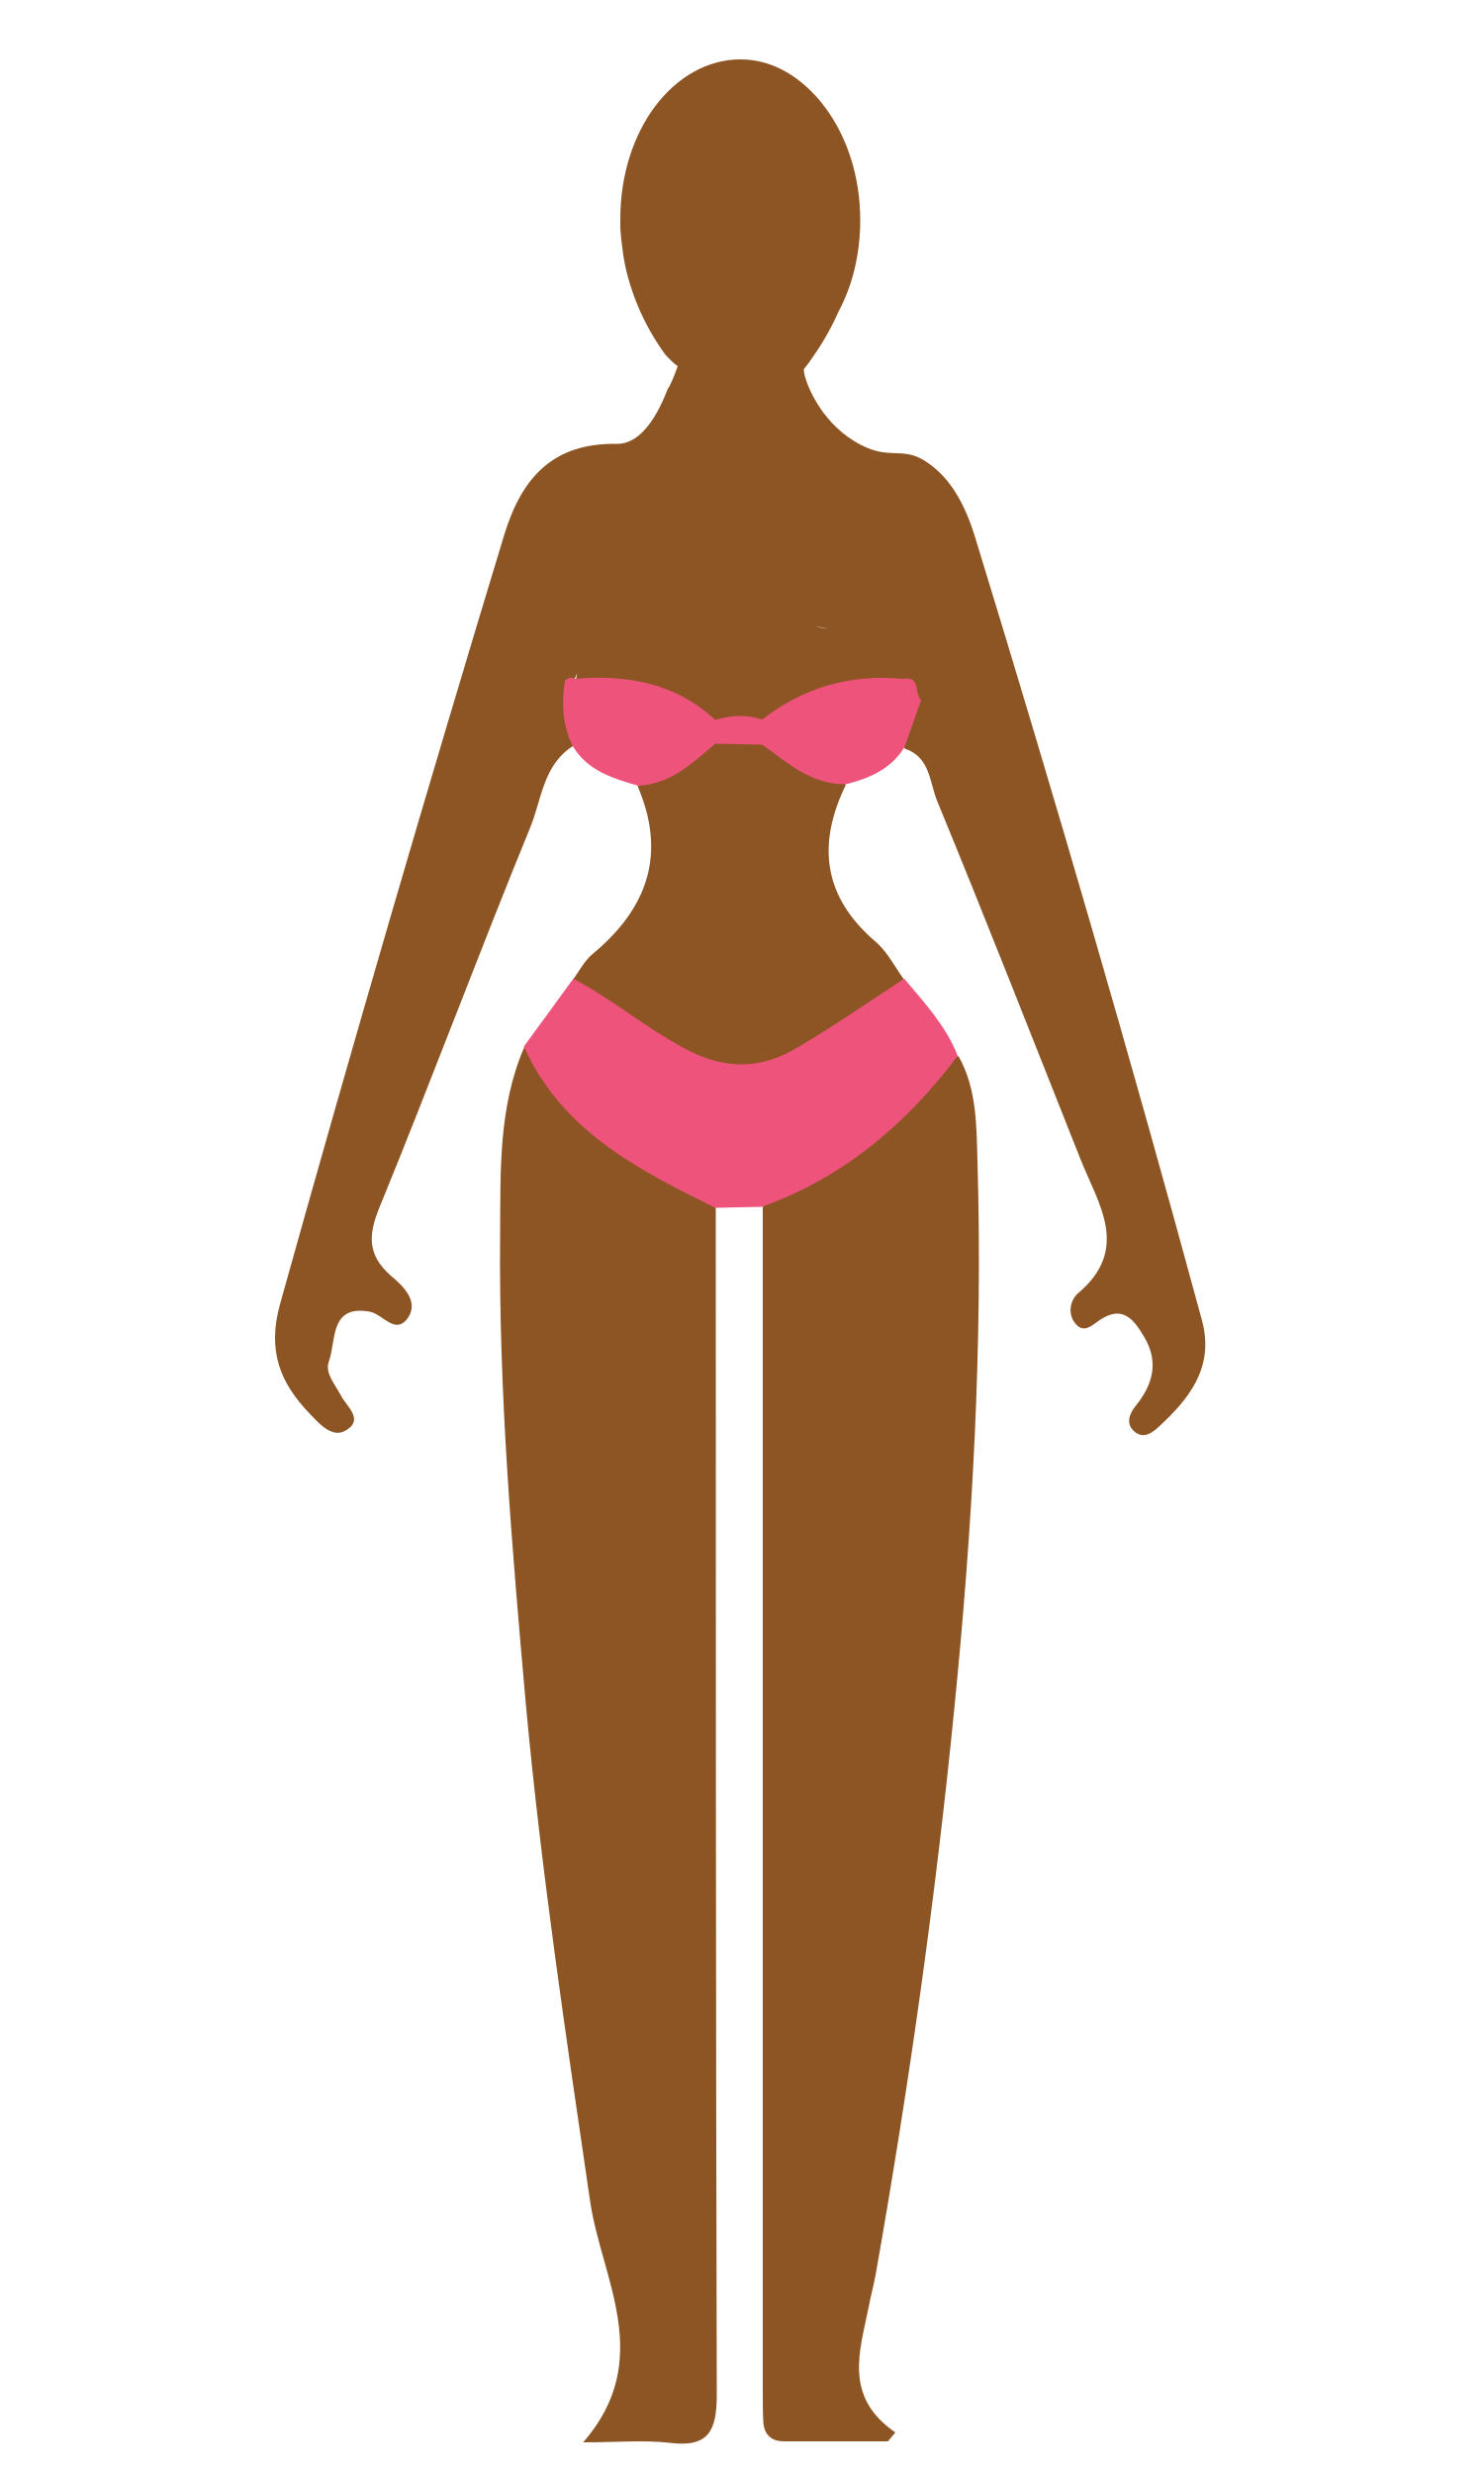
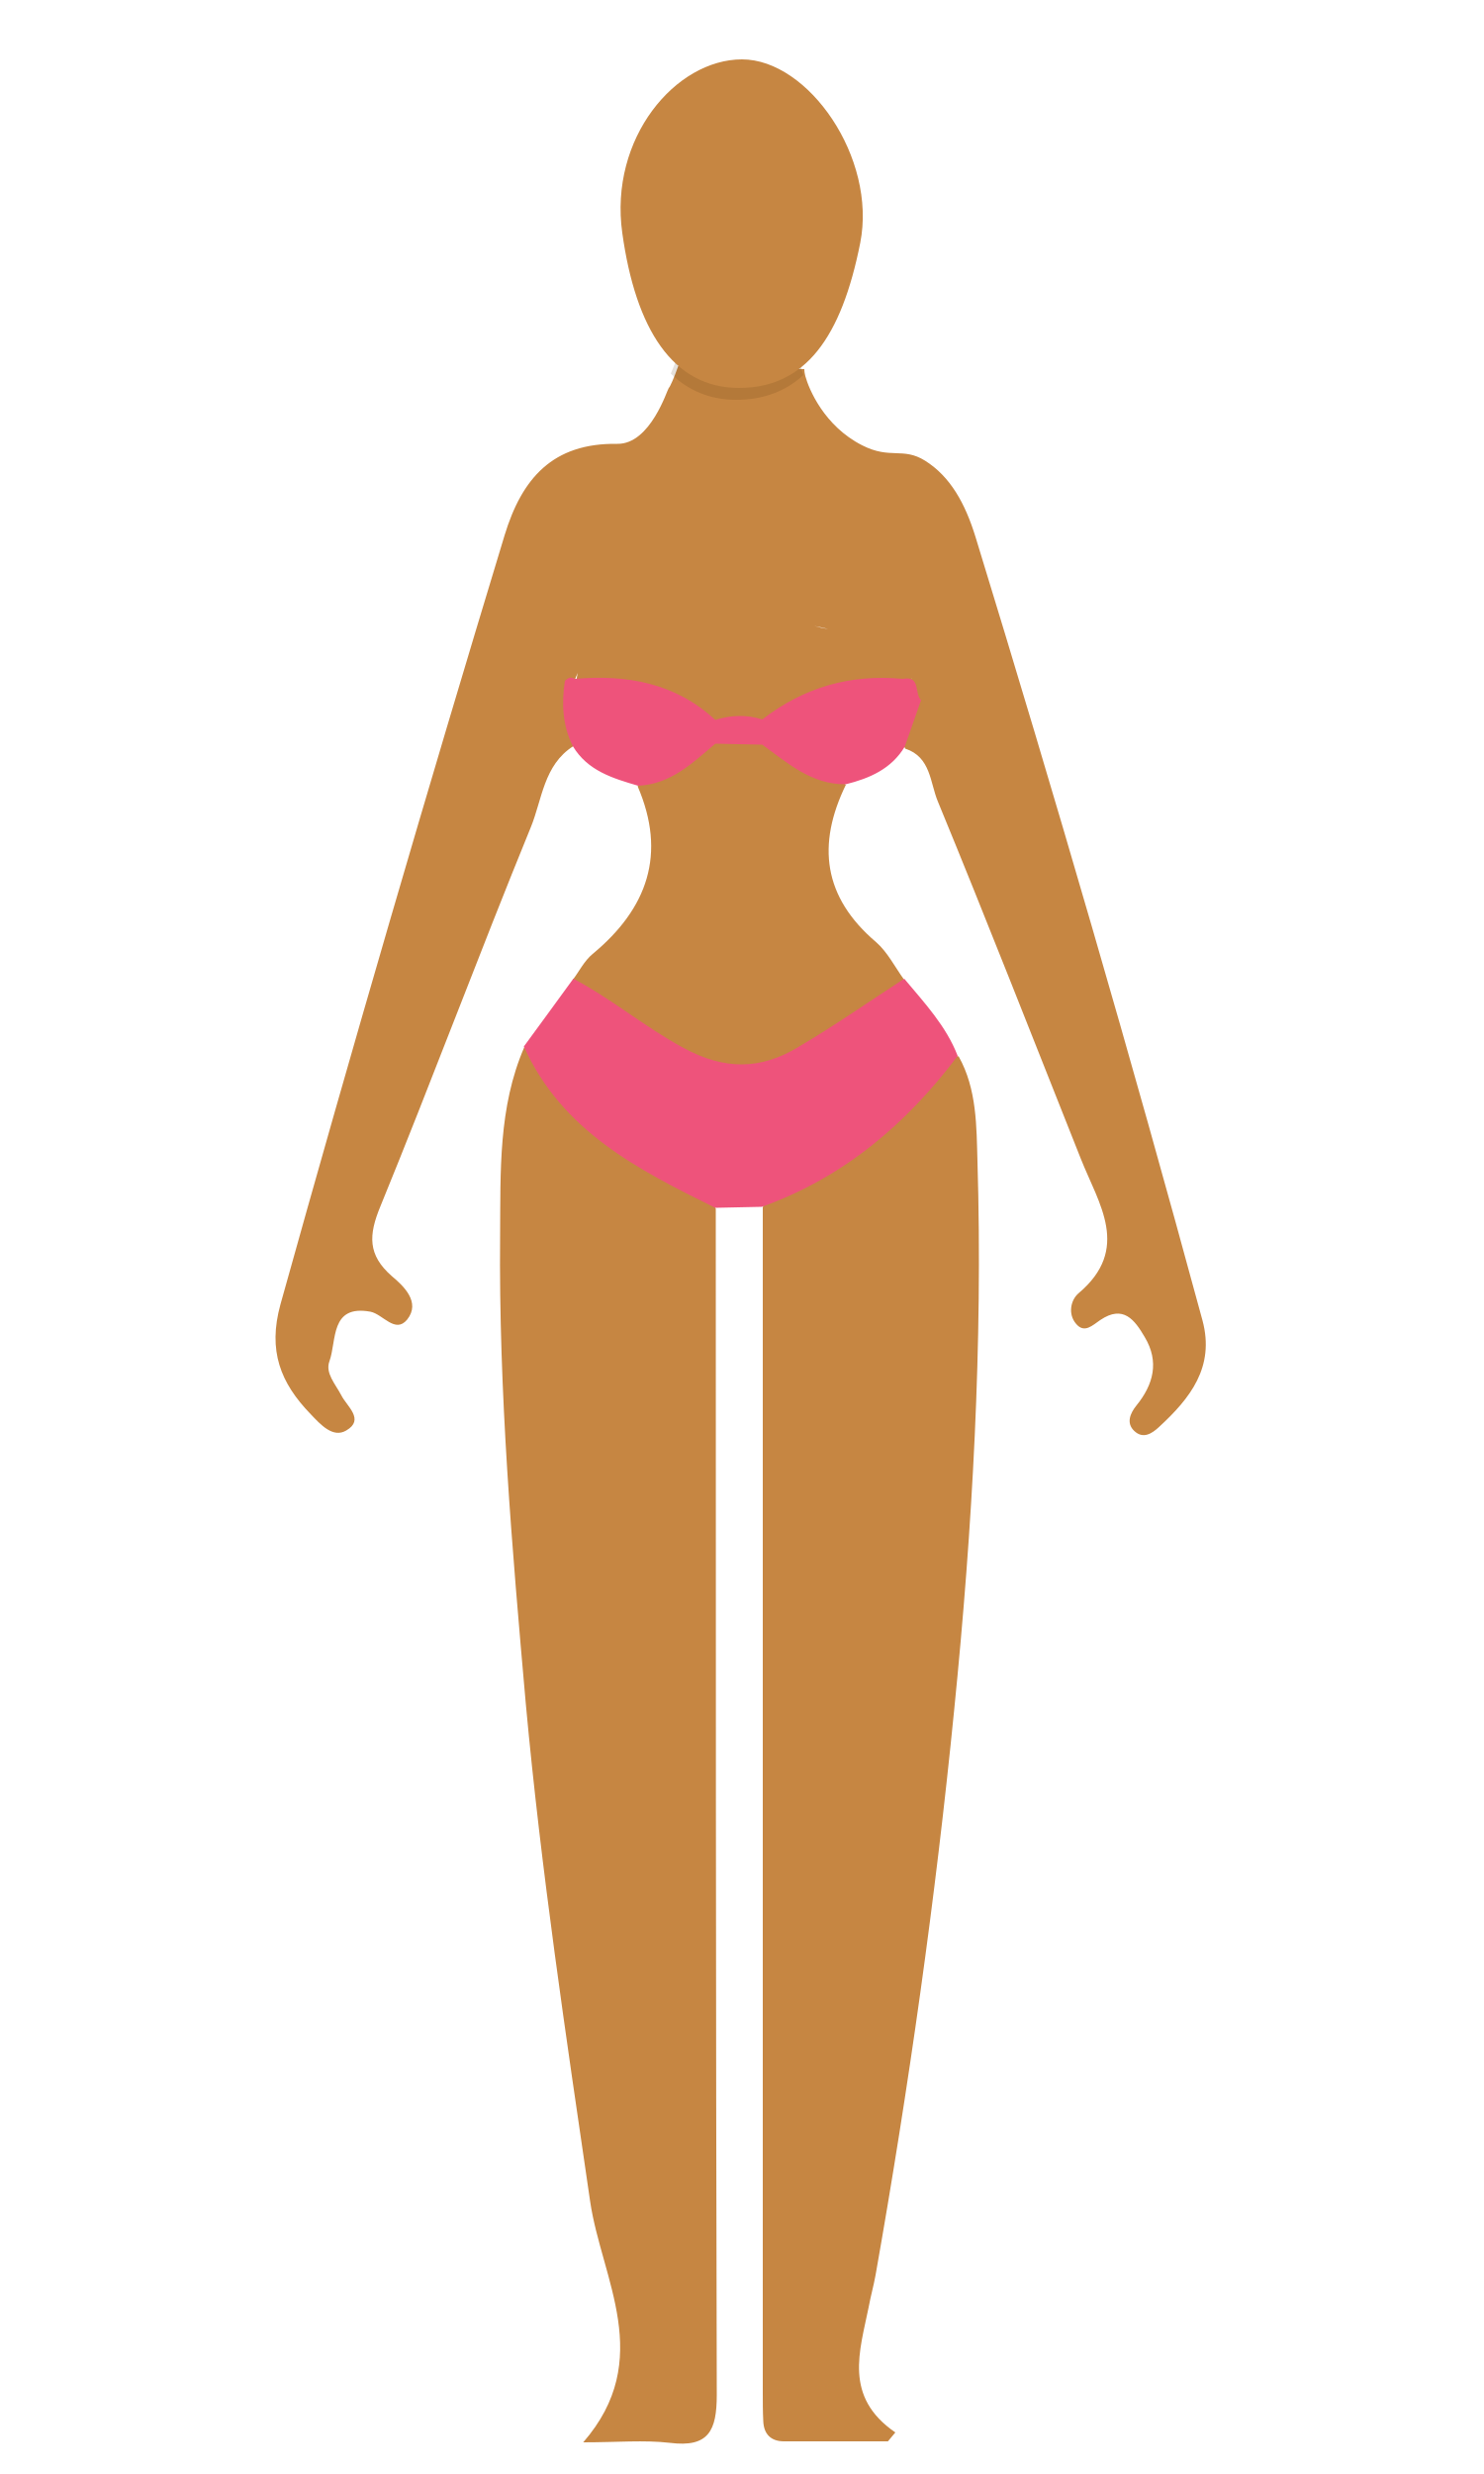
<svg xmlns="http://www.w3.org/2000/svg" version="1.1" id="Layer_1" x="0px" y="0px" viewBox="0 0 300 500" style="enable-background:new 0 0 300 500;" xml:space="preserve">
  <style type="text/css">
- 	.st0{fill:#8D5524;}
+ 	.st0{fill:#C68642;}
	.st1{fill:#EE537B;}
+ 	.st2{opacity:0.14;fill:#422200;}
</style>
-   <path id="path4660" class="st0" d="M149.7,12c-6.7,0-12.8,3.6-17.2,9.4s-7.1,13.9-7.1,22.8c0,0.2,0,0.4,0,0.6c0,0.1,0,0.1,0,0.2  c0,0.1,0,0.3,0,0.4c0,1.1,0.1,2.1,0.2,3.1c0,0.2,0.1,0.4,0.1,0.7c0.1,0.8,0.2,1.6,0.3,2.4c0.1,0.7,0.3,1.5,0.4,2.2c0,0,0,0,0,0  c1.5,6.7,4.3,12.7,8.2,18c0.8,0.8,1.5,1.6,2.4,2.2c-0.8,2.3-1.7,4.3-1.9,4.4c-0.3,0.3-3.7,11.4-10.4,11.3  c-13.1-0.2-19.3,7-22.8,18.5c-15.7,51.7-30.8,103.4-45.3,155.4c-2.6,9.4,0,15.9,6.1,22.2c2,2.1,4.5,4.9,7.2,3.3  c3.8-2.2,0.1-4.9-1-7.1c-1.2-2.3-3.3-4.5-2.4-6.9c1.5-4.2,0.1-11.5,8.3-10c2.5,0.5,5,4.5,7.4,1.6c2.8-3.5-0.7-6.8-3.1-8.8  c-4.9-4.3-4.7-8.3-2.3-14.1c10.4-25.4,20-51.2,30.4-76.6c2.3-5.6,2.6-12.6,8.6-16.4c1.9-4.1,0.7-8.2-0.5-12.2  c0.2-0.4,0.4-0.8,0.6-1.2c0.1,0,0.1,0,0.2,0c0.2-0.5,0.4-1,0.6-1.4c-0.2,0.8-0.3,1.6-0.4,2.5c9.7,2.1,19.7,3.2,28.4,8.8  c3.1,0.7,6.2,0.7,9.3,0.1c8.9-4.7,18.5-7,28.3-8.7c0.1-0.4,0.1-0.8,0.2-1.1c0.5,0.6,1.1,1.2,1.6,1.9c-0.1,0.5-0.3,1-0.3,1.5  c0.2,3.5-3.1,6.7-0.9,10.3c5.2,1.7,5,6.9,6.6,10.7c9.9,24,19.3,48.1,28.9,72.2c3.6,9.1,10.2,18.2-0.5,27.2c-1.6,1.4-2.1,4.2-0.5,6.1  c1.7,2.1,3.4,0.3,4.9-0.7c4.7-3.2,7,0,9,3.4c3,5,1.8,9.6-1.7,13.9c-1.2,1.5-2.1,3.5-0.4,5.1c1.8,1.7,3.6,0.5,5-0.8  c6.3-5.8,11.3-12.1,8.8-21.5c-14.4-53.1-29.8-105.9-45.9-158.4c-2.1-6.8-5.1-12.2-10.2-15.4c-4.5-2.8-7-0.2-12.7-3.1  c-7.7-3.9-10.8-11.4-11.5-14c-0.1-0.4-0.2-0.9-0.2-1.4c0.6-0.7,1.2-1.5,1.7-2.3c2-2.8,3.8-5.9,5.3-9.3c2.8-5.2,4.4-11.6,4.4-18.5  c0-8.9-2.7-16.9-7.1-22.8S156.4,12,149.7,12z M164.6,126.5c0.9,0.2,1.9,0.4,2.8,0.6C166.5,127,165.6,126.8,164.6,126.5z M184.2,137  c0.1,0.1,0.1,0.3,0.2,0.4C184.3,137.3,184.3,137.2,184.2,137z M149.1,148.5c-1.5,0-2.9,0.2-4.4,0.5c-5.5,2.8-11.1,5.6-15.8,9.9  c5.9,13.7,2,24.7-9.1,33.9c-1.7,1.4-2.7,3.5-4,5.2c24.6,25.8,44.6,25.3,66.9-0.1c-1.8-2.5-3.3-5.5-5.6-7.5  c-10.7-9.1-12-19.7-6.1-31.8c-5.3-4.2-11.4-7-17.5-9.6C152.1,148.6,150.6,148.5,149.1,148.5z M106,211.6  c-5.3,12.2-4.8,25.2-4.9,38.1c-0.3,31.7,2.4,63.1,5.2,94.7c3.1,33.7,8.1,67,13,100.5c2.3,15.7,13.2,31.9-1.4,48.7  c6.9,0,12.3-0.5,17.5,0.1c7.9,1,9.5-2.5,9.5-9.7c-0.2-79.9-0.2-159.8-0.2-239.7c-2.1-5.3-7.6-6.2-11.8-8.5  C121.8,229.9,114.7,219.9,106,211.6z M192.4,213.5c-2.9,0.3-4.2,3.1-5.9,5.1c-7.5,8.8-16.5,15.5-26.7,20.8c-2.2,1.1-4.8,1.8-5.6,4.6  c0,79.9,0,159.7,0,239.6c0,1.9,0,3.8,0.1,5.7c0.1,2.7,1.6,4.1,4.2,4.1c7,0,14,0,21,0c0.5-0.6,1-1.2,1.5-1.8  c-10.5-7.2-7.2-16.4-5.4-25.3c0.4-2.2,1-4.3,1.4-6.5c6.7-37.9,12.1-76,15.9-114.3c3.7-36.9,5.8-73.8,4.7-110.8  c-0.2-7-0.1-14.6-3.8-21.2C193.2,213.4,192.8,213.4,192.4,213.5z" />
+   <path id="path4660" class="st0" d="M137.1,74c-0.8,2.3-1.7,4.3-1.9,4.4c-0.3,0.3-3.7,11.4-10.4,11.3c-13.1-0.2-19.3,7-22.8,18.5  c-15.7,51.7-30.8,103.4-45.3,155.4c-2.6,9.4,0,15.9,6.1,22.2c2,2.1,4.5,4.9,7.2,3.3c3.8-2.2,0.1-4.9-1-7.1c-1.2-2.3-3.3-4.5-2.4-6.9  c1.5-4.2,0.1-11.5,8.3-10c2.5,0.5,5,4.5,7.4,1.6c2.8-3.5-0.7-6.8-3.1-8.8c-4.9-4.3-4.7-8.3-2.3-14.1c10.4-25.4,20-51.2,30.4-76.6  c2.3-5.6,2.6-12.6,8.6-16.4c1.9-4.1,0.7-8.2-0.5-12.2c0.2-0.4,0.4-0.8,0.6-1.2c0.1,0,0.1,0,0.2,0c0.2-0.5,0.4-1,0.6-1.4  c-0.2,0.8-0.3,1.6-0.4,2.5c9.7,2.1,19.7,3.2,28.4,8.8c3.1,0.7,6.2,0.7,9.3,0.1c8.9-4.7,18.5-7,28.3-8.7c0.1-0.4,0.1-0.8,0.2-1.1  c0.5,0.6,1.1,1.2,1.6,1.9c-0.1,0.5-0.3,1-0.3,1.5c0.2,3.5-3.1,6.7-0.9,10.3c5.2,1.7,5,6.9,6.6,10.7c9.9,24,19.3,48.1,28.9,72.2  c3.6,9.1,10.2,18.2-0.5,27.2c-1.6,1.4-2.1,4.2-0.5,6.1c1.7,2.1,3.4,0.3,4.9-0.7c4.7-3.2,7,0,9,3.4c3,5,1.8,9.6-1.7,13.9  c-1.2,1.5-2.1,3.5-0.4,5.1c1.8,1.7,3.6,0.5,5-0.8c6.3-5.8,11.3-12.1,8.8-21.5c-14.4-53.1-29.8-105.9-45.9-158.4  c-2.1-6.8-5.1-12.2-10.2-15.4c-4.5-2.8-7-0.2-12.7-3.1c-7.7-3.9-10.8-11.4-11.5-14c-0.1-0.4-0.2-0.9-0.2-1.4L137.1,74z M125.7,48.5  L125.7,48.5z M164.6,126.5c0.9,0.2,1.9,0.4,2.8,0.6C166.5,127,165.6,126.8,164.6,126.5z M184.2,137c0.1,0.1,0.1,0.3,0.2,0.4  C184.3,137.3,184.3,137.2,184.2,137z M149.1,148.5c-1.5,0-2.9,0.2-4.4,0.5c-5.5,2.8-11.1,5.6-15.8,9.9c5.9,13.7,2,24.7-9.1,33.9  c-1.7,1.4-2.7,3.5-4,5.2c24.6,25.8,44.6,25.3,66.9-0.1c-1.8-2.5-3.3-5.5-5.6-7.5c-10.7-9.1-12-19.7-6.1-31.8  c-5.3-4.2-11.4-7-17.5-9.6C152.1,148.6,150.6,148.5,149.1,148.5z M106,211.6c-5.3,12.2-4.8,25.2-4.9,38.1  c-0.3,31.7,2.4,63.1,5.2,94.7c3.1,33.7,8.1,67,13,100.5c2.3,15.7,13.2,31.9-1.4,48.7c6.9,0,12.3-0.5,17.5,0.1c7.9,1,9.5-2.5,9.5-9.7  c-0.2-79.9-0.2-159.8-0.2-239.7c-2.1-5.3-7.6-6.2-11.8-8.5C121.8,229.9,114.7,219.9,106,211.6z M192.4,213.5  c-2.9,0.3-4.2,3.1-5.9,5.1c-7.5,8.8-16.5,15.5-26.7,20.8c-2.2,1.1-4.8,1.8-5.6,4.6c0,79.9,0,159.7,0,239.6c0,1.9,0,3.8,0.1,5.7  c0.1,2.7,1.6,4.1,4.2,4.1c7,0,14,0,21,0c0.5-0.6,1-1.2,1.5-1.8c-10.5-7.2-7.2-16.4-5.4-25.3c0.4-2.2,1-4.3,1.4-6.5  c6.7-37.9,12.1-76,15.9-114.3c3.7-36.9,5.8-73.8,4.7-110.8c-0.2-7-0.1-14.6-3.8-21.2C193.2,213.4,192.8,213.4,192.4,213.5z" />
  <path id="path4642" class="st1" d="M115.1,137c-0.3,0.1-0.6,0.3-0.9,0.6c-0.7,4.5-0.5,9,1.6,13.2c3,5,8.1,6.5,13.2,8  c6.6-0.3,11-4.6,15.6-8.5c0,0,0,0,0,0c3.2,0.1,6.3,0.1,9.5,0.2c0,0,0,0,0,0c5.1,3.7,10,8.1,16.9,8c4.8-1.2,9.2-3.1,11.9-7.6l3.3-9.4  c-1.4-1.3,0-5-3.7-4.3c-10.6-1-20,1.7-28.4,8.2c0,0,0,0,0,0c-3.2-1-6.3-0.9-9.5,0.1v0c-8.1-7.5-17.9-9.2-28.4-8.3  C115.8,137,115.5,136.9,115.1,137L115.1,137z M182.8,197.8c-7.1,4.6-14.1,9.5-21.4,13.8c-7.6,4.6-14.9,4.7-23.2,0.2  c-7.8-4.2-14.5-9.9-22.3-14c-3.3,4.5-6.6,9.1-10,13.7c7.7,17.1,23.1,24.9,38.7,32.6c3.1-0.1,6.3-0.1,9.4-0.2  c16.5-5.9,29.2-16.7,39.6-30.5C191.3,207.4,186.9,202.7,182.8,197.8L182.8,197.8z" />
+   <g>
+     <path class="st2" d="M135.6,75.5c3.5,3.4,7.9,5.3,13.2,5.3c5.5,0,10-1.7,13.6-5c-0.1-0.3-0.2-0.7-0.3-0.9c-0.1-0.4-0.2-0.9-0.2-1.4   l-25.4-0.2C136.2,74.1,135.9,74.8,135.6,75.5z" />
+     <path class="st0" d="M173.9,49.1c-3.8,19.1-11.1,29.3-24.5,29.3s-20.9-11.9-23.6-31.3C123.1,27.9,136.6,12,150,12   S177.3,31.9,173.9,49.1z" />
+   </g>
</svg>
